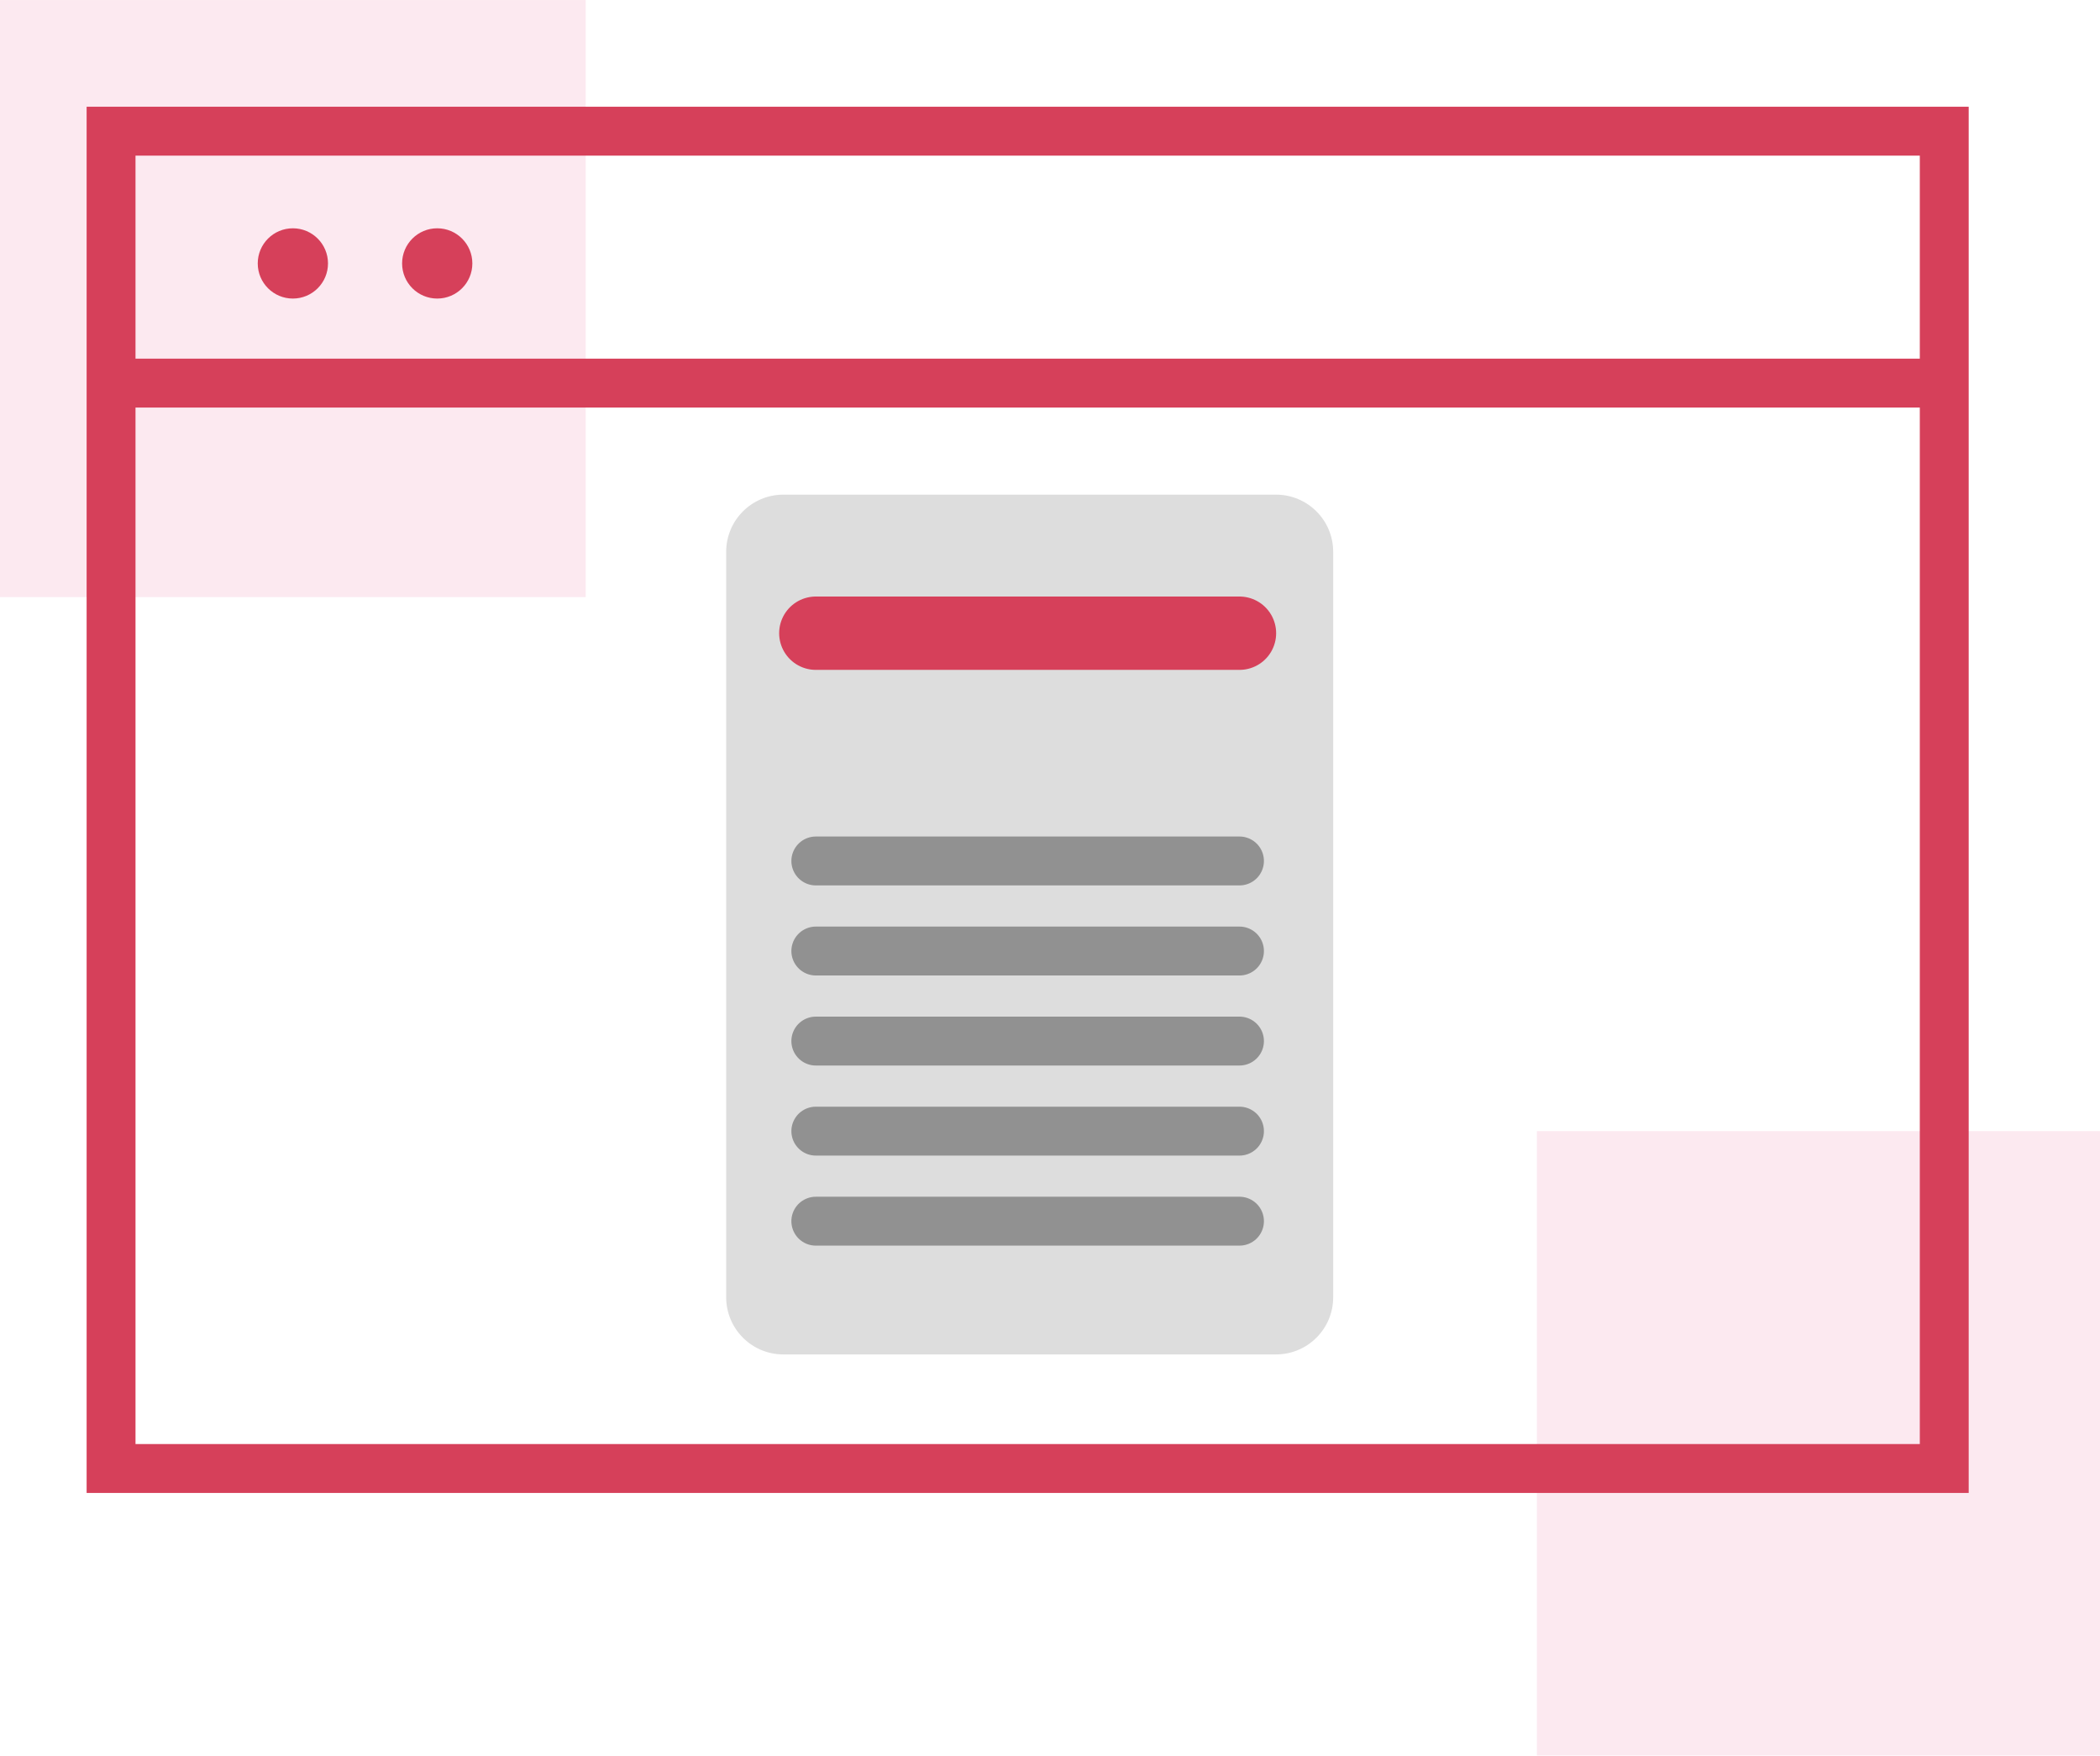
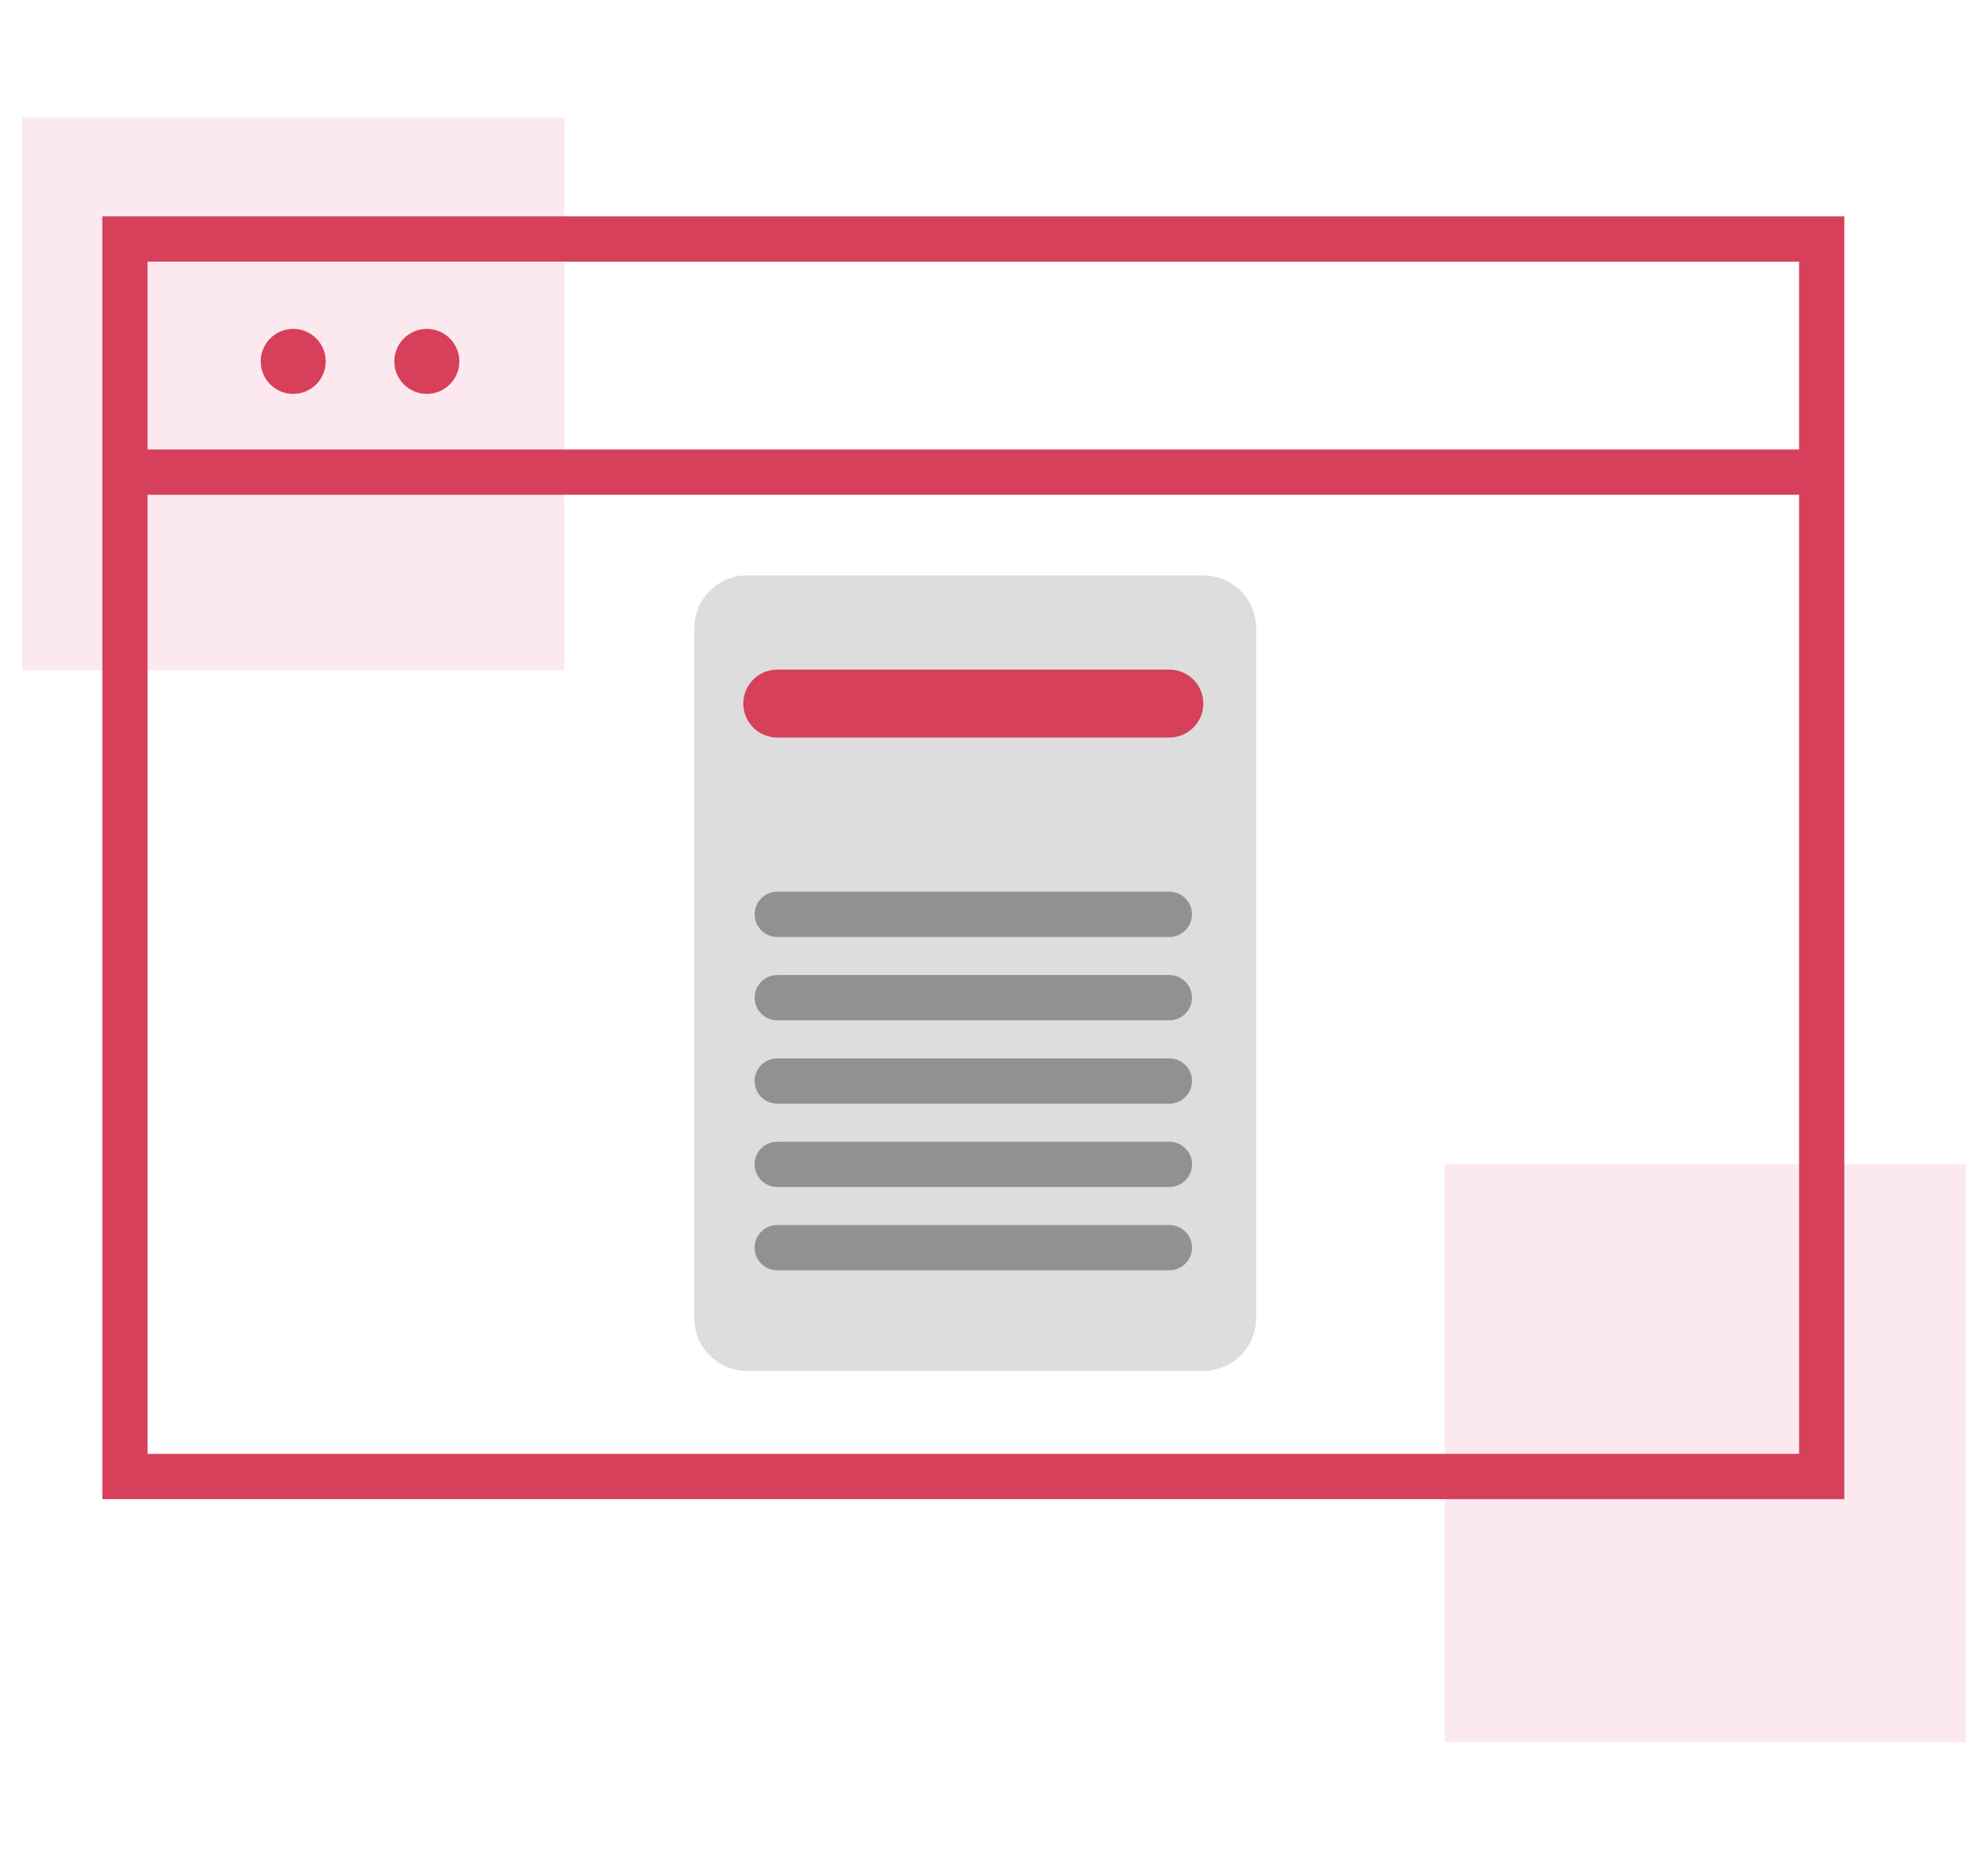
- <svg xmlns="http://www.w3.org/2000/svg" xmlns:xlink="http://www.w3.org/1999/xlink" width="85.916" height="71.806" viewBox="0 0 85.916 71.806">
+ <svg xmlns="http://www.w3.org/2000/svg" xmlns:xlink="http://www.w3.org/1999/xlink" width="87.874" height="82.205" viewBox="-0.979 -5.199 87.874 82.205">
  <path fill="#FCE9F0" d="M0 .001h23.962v24.423H0zm62.878 46.266h23.038v25.539H62.878z" />
  <path fill="none" stroke="#D6405A" stroke-width="2" stroke-miterlimit="10" d="M4.544 5.366h75v54.7h-75z" />
  <defs>
    <path id="a" d="M0 0h85.916v71.806H0z" />
  </defs>
  <clipPath id="b">
    <use xlink:href="#a" overflow="visible" />
  </clipPath>
-   <path clip-path="url(#b)" fill="#D6405A" d="M13.419 10.775a1.437 1.437 0 1 1-2.874 0 1.437 1.437 0 0 1 2.874 0m5.906 0a1.437 1.437 0 1 1-2.874 0 1.437 1.437 0 0 1 2.874 0" />
-   <path clip-path="url(#b)" fill="none" stroke="#D6405A" stroke-width="2" stroke-miterlimit="10" d="M4.544 15.67h74.333" />
-   <path clip-path="url(#b)" fill="#DDD" d="M52.213 55.4H32.041a2.338 2.338 0 0 1-2.331-2.331V22.564a2.338 2.338 0 0 1 2.331-2.331h20.172a2.338 2.338 0 0 1 2.331 2.331v30.505a2.338 2.338 0 0 1-2.331 2.331" />
-   <path clip-path="url(#b)" fill="none" stroke="#D6405A" stroke-width="3" stroke-linecap="round" stroke-miterlimit="10" d="M33.377 25.9H50.71" />
-   <path clip-path="url(#b)" fill="none" stroke="#919191" stroke-width="2" stroke-linecap="round" stroke-miterlimit="10" d="M33.377 35.216H50.71M33.377 38.9H50.71m-17.333 3.683H50.71m-17.333 3.684H50.71M33.377 49.95H50.71" />
+   <path clip-path="url(#b)" fill="#D6405A" d="M13.419 10.775a1.437 1.437 0 1 1-2.874 0 1.437 1.437 0 0 1 2.874 0" />
+   <defs>
+     <path id="c" d="M0 0h85.916v71.806H0z" />
+   </defs>
+   <clipPath id="d">
+     <use xlink:href="#c" overflow="visible" />
+   </clipPath>
+   <path clip-path="url(#d)" fill="#D6405A" d="M19.325 10.775a1.437 1.437 0 1 1-2.874 0 1.437 1.437 0 0 1 2.874 0" />
+   <defs>
+     <path id="e" d="M0 0h85.916v71.806H0z" />
+   </defs>
+   <clipPath id="f">
+     <use xlink:href="#e" overflow="visible" />
+   </clipPath>
+   <path clip-path="url(#f)" fill="none" stroke="#D6405A" stroke-width="2" stroke-miterlimit="10" d="M4.544 15.67h74.333" />
+   <defs>
+     <path id="g" d="M0 0h85.916v71.806H0z" />
+   </defs>
+   <clipPath id="h">
+     <use xlink:href="#g" overflow="visible" />
+   </clipPath>
+   <path clip-path="url(#h)" fill="#DDD" d="M52.213 55.4H32.041a2.338 2.338 0 0 1-2.331-2.331V22.564a2.338 2.338 0 0 1 2.331-2.331h20.172a2.338 2.338 0 0 1 2.331 2.331v30.505a2.338 2.338 0 0 1-2.331 2.331" />
+   <defs>
+     <path id="i" d="M0 0h85.916v71.806H0z" />
+   </defs>
+   <clipPath id="j">
+     <use xlink:href="#i" overflow="visible" />
+   </clipPath>
+   <path clip-path="url(#j)" fill="none" stroke="#D6405A" stroke-width="3" stroke-linecap="round" stroke-miterlimit="10" d="M33.377 25.9H50.71" />
+   <defs>
+     <path id="k" d="M0 0h85.916v71.806H0z" />
+   </defs>
+   <clipPath id="l">
+     <use xlink:href="#k" overflow="visible" />
+   </clipPath>
+   <path clip-path="url(#l)" fill="none" stroke="#919191" stroke-width="2" stroke-linecap="round" stroke-miterlimit="10" d="M33.377 35.216H50.71" />
+   <defs>
+     <path id="m" d="M0 0h85.916v71.806H0z" />
+   </defs>
+   <clipPath id="n">
+     <use xlink:href="#m" overflow="visible" />
+   </clipPath>
+   <path clip-path="url(#n)" fill="none" stroke="#919191" stroke-width="2" stroke-linecap="round" stroke-miterlimit="10" d="M33.377 38.9H50.71" />
+   <defs>
+     <path id="o" d="M0 0h85.916v71.806H0z" />
+   </defs>
+   <clipPath id="p">
+     <use xlink:href="#o" overflow="visible" />
+   </clipPath>
+   <path clip-path="url(#p)" fill="none" stroke="#919191" stroke-width="2" stroke-linecap="round" stroke-miterlimit="10" d="M33.377 42.583H50.71" />
+   <defs>
+     <path id="q" d="M0 0h85.916v71.806H0z" />
+   </defs>
+   <clipPath id="r">
+     <use xlink:href="#q" overflow="visible" />
+   </clipPath>
+   <path clip-path="url(#r)" fill="none" stroke="#919191" stroke-width="2" stroke-linecap="round" stroke-miterlimit="10" d="M33.377 46.267H50.71" />
+   <defs>
+     <path id="s" d="M0 0h85.916v71.806H0z" />
+   </defs>
+   <clipPath id="t">
+     <use xlink:href="#s" overflow="visible" />
+   </clipPath>
+   <path clip-path="url(#t)" fill="none" stroke="#919191" stroke-width="2" stroke-linecap="round" stroke-miterlimit="10" d="M33.377 49.95H50.71" />
</svg>
